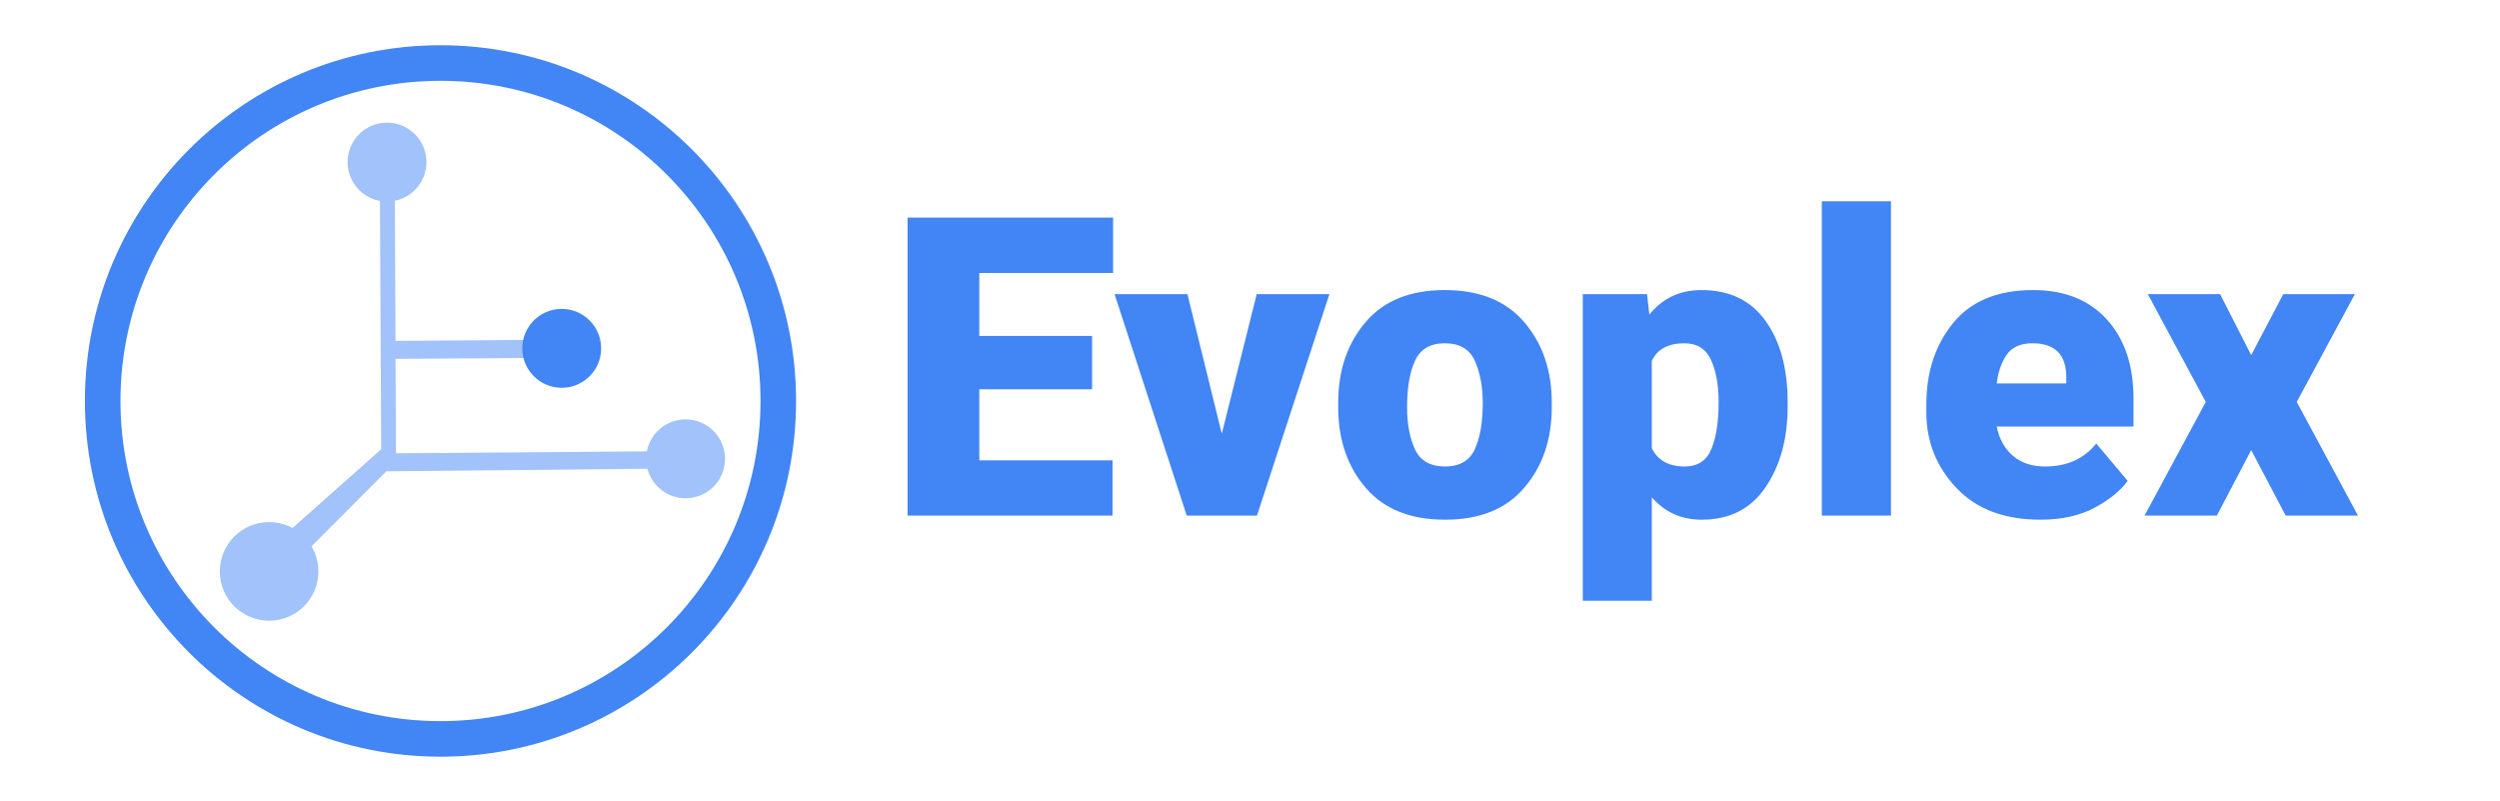
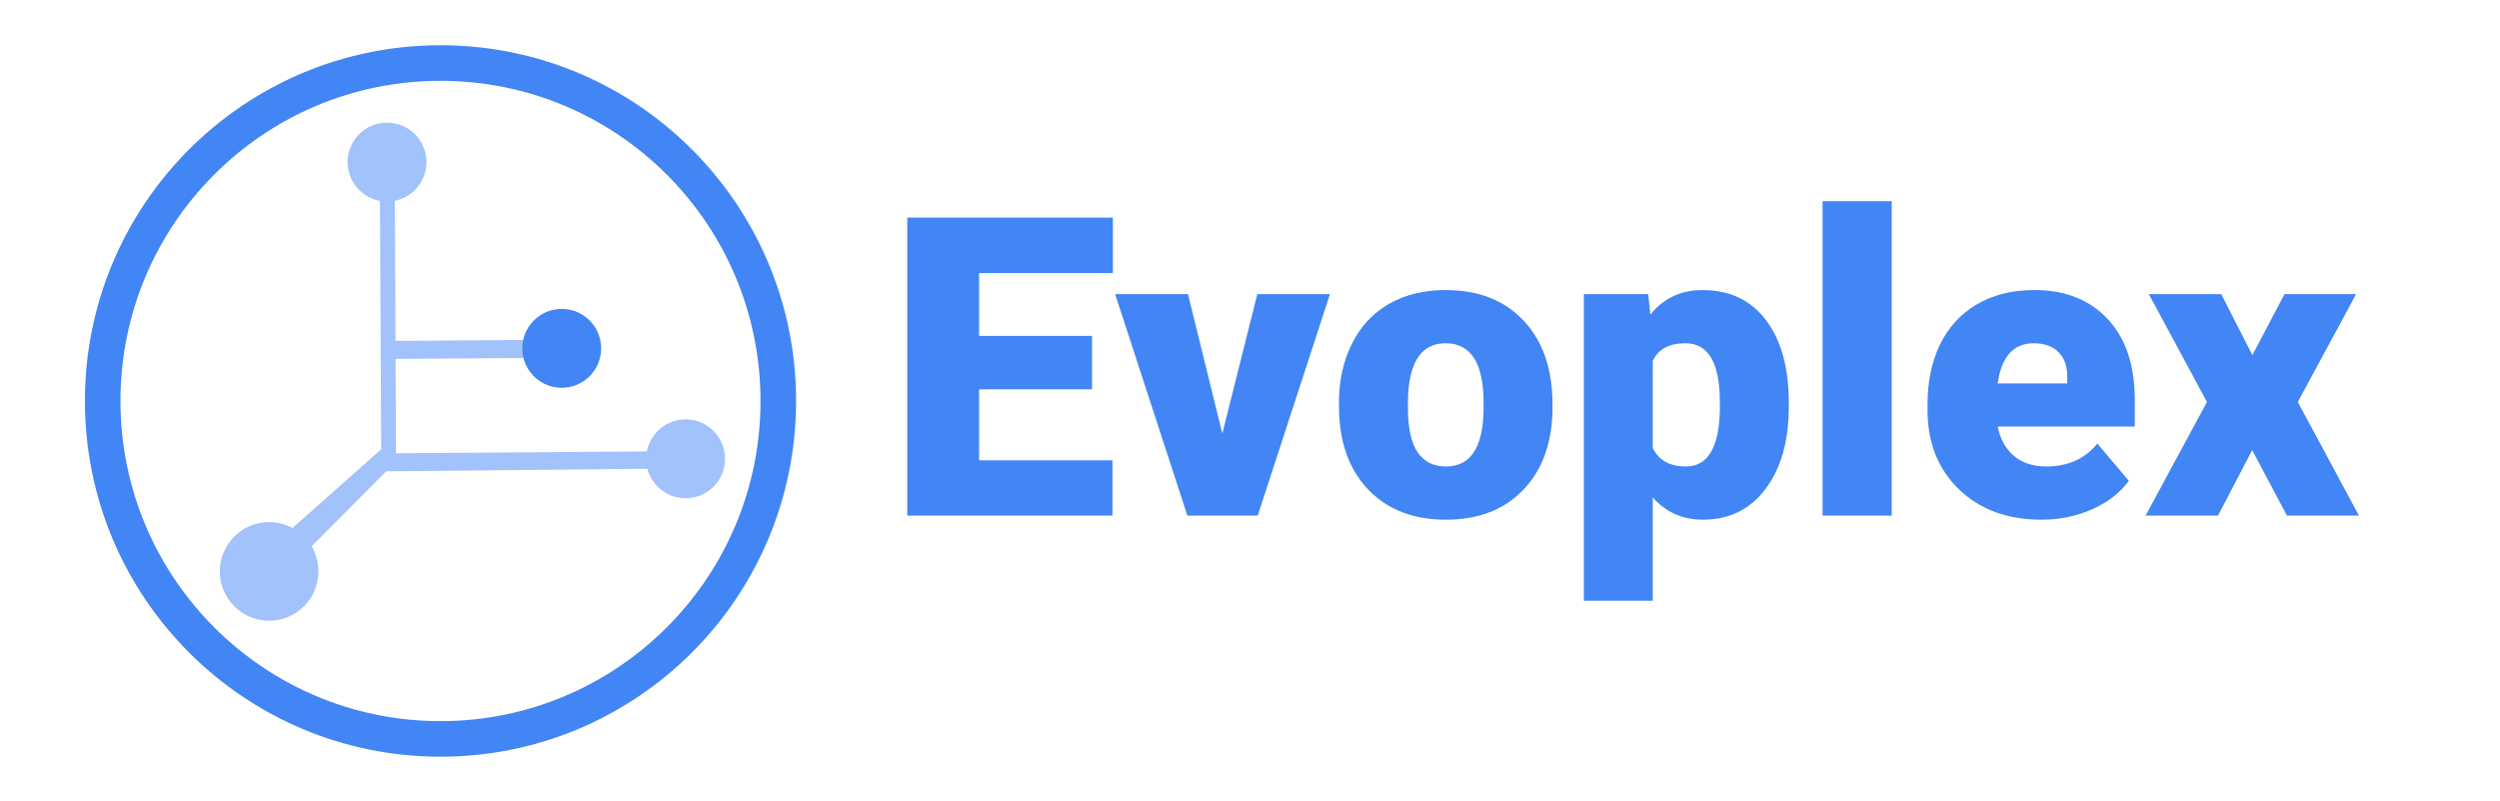
<svg xmlns="http://www.w3.org/2000/svg" version="1.1" id="Layer_1" x="0px" y="0px" viewBox="0 0 286.302 91.706" xml:space="preserve" width="286.302" height="91.706">
  <defs id="defs59" />
-   <text xml:space="preserve" style="font-style:normal;font-variant:normal;font-weight:500;font-stretch:normal;font-size:48px;line-height:25px;font-family:Roboto;-inkscape-font-specification:'Roboto Medium';letter-spacing:0px;word-spacing:0px;fill:#4285f4;fill-opacity:1;stroke:none;stroke-width:1.4;stroke-linecap:butt;stroke-linejoin:round;stroke-miterlimit:4;stroke-dasharray:none;stroke-opacity:1" x="101.367" y="59.045" id="text5109">
-     <tspan id="tspan5107" x="101.367" y="59.045" style="font-style:normal;font-variant:normal;font-weight:900;font-stretch:normal;font-size:48px;font-family:Roboto;-inkscape-font-specification:'Roboto Heavy';fill:#4285f4;fill-opacity:1;stroke:none;stroke-width:1.4;stroke-linejoin:round;stroke-miterlimit:4;stroke-dasharray:none;stroke-opacity:1">Evoplex</tspan>
-   </text>
+   <g aria-label="Evoplex" style="font-style:normal;font-variant:normal;font-weight:500;font-stretch:normal;font-size:48px;line-height:25px;font-family:Roboto;-inkscape-font-specification:'Roboto Medium';letter-spacing:0px;word-spacing:0px;fill:#4285f4;fill-opacity:1;stroke:none;stroke-width:1.4;stroke-linecap:butt;stroke-linejoin:round;stroke-miterlimit:4;stroke-dasharray:none;stroke-opacity:1" id="text5109">
+     <path d="m 125.11,44.584 h -12.938 v 8.133 h 15.281 v 6.328 h -23.508 v -34.125 h 23.555 v 6.352 h -15.328 v 7.195 h 12.938 z" style="font-style:normal;font-variant:normal;font-weight:900;font-stretch:normal;font-size:48px;font-family:Roboto;-inkscape-font-specification:'Roboto Heavy';fill:#4285f4;fill-opacity:1;stroke:none;stroke-width:1.4;stroke-linejoin:round;stroke-miterlimit:4;stroke-dasharray:none;stroke-opacity:1" id="path821" />
+     <path d="m 140.039,49.647 4.008,-15.961 h 8.32 l -8.273,25.359 h -8.062 l -8.273,-25.359 h 8.344 z" style="font-style:normal;font-variant:normal;font-weight:900;font-stretch:normal;font-size:48px;font-family:Roboto;-inkscape-font-specification:'Roboto Heavy';fill:#4285f4;fill-opacity:1;stroke:none;stroke-width:1.4;stroke-linejoin:round;stroke-miterlimit:4;stroke-dasharray:none;stroke-opacity:1" id="path823" />
+     <path d="m 153.399,46.131 q 0,-3.797 1.477,-6.75 1.477,-2.977 4.242,-4.57 2.766,-1.594 6.492,-1.594 5.695,0 8.977,3.539 3.281,3.516 3.281,9.586 v 0.281 q 0,5.93 -3.305,9.422 -3.281,3.469 -8.906,3.469 -5.414,0 -8.695,-3.234 -3.281,-3.258 -3.539,-8.812 z m 7.898,0.492 q 0,3.516 1.102,5.156 1.102,1.641 3.258,1.641 4.219,0 4.312,-6.492 V 46.131 q 0,-6.82 -4.359,-6.82 -3.961,0 -4.289,5.883 z" style="font-style:normal;font-variant:normal;font-weight:900;font-stretch:normal;font-size:48px;font-family:Roboto;-inkscape-font-specification:'Roboto Heavy';fill:#4285f4;fill-opacity:1;stroke:none;stroke-width:1.4;stroke-linejoin:round;stroke-miterlimit:4;stroke-dasharray:none;stroke-opacity:1" id="path825" />
+     <path d="m 204.938,46.553 q 0,5.906 -2.672,9.445 -2.648,3.516 -7.172,3.516 -3.492,0 -5.742,-2.555 v 11.836 h -7.898 V 33.686 h 7.383 l 0.234,2.344 q 2.273,-2.812 5.977,-2.812 4.688,0 7.289,3.469 2.602,3.445 2.602,9.492 z m -7.898,-0.492 q 0,-6.75 -3.938,-6.75 -2.812,0 -3.75,2.016 v 9.984 q 1.031,2.109 3.797,2.109 3.773,0 3.891,-6.516 z" style="font-style:normal;font-variant:normal;font-weight:900;font-stretch:normal;font-size:48px;font-family:Roboto;-inkscape-font-specification:'Roboto Heavy';fill:#4285f4;fill-opacity:1;stroke:none;stroke-width:1.4;stroke-linejoin:round;stroke-miterlimit:4;stroke-dasharray:none;stroke-opacity:1" id="path827" />
+     <path d="m 216.727,59.045 h -7.922 v -36 h 7.922 z" style="font-style:normal;font-variant:normal;font-weight:900;font-stretch:normal;font-size:48px;font-family:Roboto;-inkscape-font-specification:'Roboto Heavy';fill:#4285f4;fill-opacity:1;stroke:none;stroke-width:1.4;stroke-linejoin:round;stroke-miterlimit:4;stroke-dasharray:none;stroke-opacity:1" id="path829" />
+     <path d="m 233.883,59.514 q -5.836,0 -9.445,-3.469 -3.609,-3.492 -3.609,-9.07 v -0.656 q 0,-3.891 1.43,-6.867 1.453,-2.977 4.219,-4.594 2.766,-1.641 6.562,-1.641 5.344,0 8.438,3.328 3.094,3.305 3.094,9.234 v 3.07 h -15.703 q 0.422,2.133 1.852,3.352 1.43,1.219 3.703,1.219 3.75,0 5.859,-2.625 l 3.609,4.266 q -1.477,2.039 -4.195,3.258 -2.695,1.195 -5.812,1.195 z m -0.891,-20.203 q -3.469,0 -4.125,4.594 h 7.969 v -0.609 q 0.047,-1.898 -0.961,-2.93 -1.008,-1.055 -2.883,-1.055 z" style="font-style:normal;font-variant:normal;font-weight:900;font-stretch:normal;font-size:48px;font-family:Roboto;-inkscape-font-specification:'Roboto Heavy';fill:#4285f4;fill-opacity:1;stroke:none;stroke-width:1.4;stroke-linejoin:round;stroke-miterlimit:4;stroke-dasharray:none;stroke-opacity:1" id="path831" />
+     <path d="m 258.047,40.67 3.68,-6.984 h 8.203 l -6.68,12.352 7.008,13.008 h -8.25 l -3.984,-7.5 -3.914,7.5 h -8.297 l 7.031,-13.008 -6.656,-12.352 h 8.297 z" style="font-style:normal;font-variant:normal;font-weight:900;font-stretch:normal;font-size:48px;font-family:Roboto;-inkscape-font-specification:'Roboto Heavy';fill:#4285f4;fill-opacity:1;stroke:none;stroke-width:1.4;stroke-linejoin:round;stroke-miterlimit:4;stroke-dasharray:none;stroke-opacity:1" id="path833" />
+   </g>
  <g transform="matrix(0.8240185,0,0,0.8240185,9.72759,5.182078)" id="g5195" style="display:inline">
    <path style="display:inline;fill:#a1c2fa;fill-opacity:1;stroke-width:0.886" id="polygon2" d="m 66.481,43.431 -4.576,-2.477 -18.723,0.132 -0.091,-20.051 -2.095,-4.542 0.198,39.655 -21.689,19.256 3.193,3.07 19.207,-19.262 41.912,-0.412 -4.519,-2.364 -36.047,0.269 -0.058,-13.12 z" />
    <circle r="46.966" cy="49.438" cx="49.438" id="path4552" style="display:inline;fill:none;fill-opacity:1;stroke:#4285f4;stroke-width:4.944;stroke-miterlimit:4;stroke-dasharray:none;stroke-opacity:1" />
    <g id="layer1" transform="translate(15.74544,0.7367979)" style="display:inline">
      <path style="fill:#a1c2fa;fill-opacity:1;fill-rule:evenodd;stroke:none;stroke-width:1.035px;stroke-linecap:butt;stroke-linejoin:miter;stroke-opacity:1" d="m 26.231,10.02 a 5.482,5.482 0 0 0 -5.455,5.51 5.482,5.482 0 0 0 5.51,5.455 5.482,5.482 0 0 0 5.455,-5.51 5.482,5.482 0 0 0 -5.51,-5.455 z" id="path3674" />
      <path style="fill:#4285f4;fill-opacity:1;fill-rule:evenodd;stroke:none;stroke-width:1.035px;stroke-linecap:butt;stroke-linejoin:miter;stroke-opacity:1" d="m 50.52,35.904 a 5.482,5.482 0 0 0 -5.455,5.51 5.482,5.482 0 0 0 5.51,5.455 5.482,5.482 0 0 0 5.455,-5.51 5.482,5.482 0 0 0 -5.51,-5.455 z" id="path3674-3" />
      <path style="fill:#a1c2fa;fill-opacity:1;fill-rule:evenodd;stroke:none;stroke-width:1.035px;stroke-linecap:butt;stroke-linejoin:miter;stroke-opacity:1" d="m 67.743,51.258 a 5.482,5.482 0 0 0 -5.455,5.51 5.482,5.482 0 0 0 5.51,5.455 5.482,5.482 0 0 0 5.455,-5.51 5.482,5.482 0 0 0 -5.51,-5.455 z" id="path3674-3-6" />
      <path style="fill:#a1c2fa;fill-opacity:1;fill-rule:evenodd;stroke:none;stroke-width:1.294px;stroke-linecap:butt;stroke-linejoin:miter;stroke-opacity:1" d="M 9.832,65.535 A 6.853,6.853 0 0 0 3.013,72.423 6.853,6.853 0 0 0 9.9,79.241 6.853,6.853 0 0 0 16.719,72.354 6.853,6.853 0 0 0 9.832,65.535 Z" id="path3674-3-6-7" />
    </g>
  </g>
</svg>
